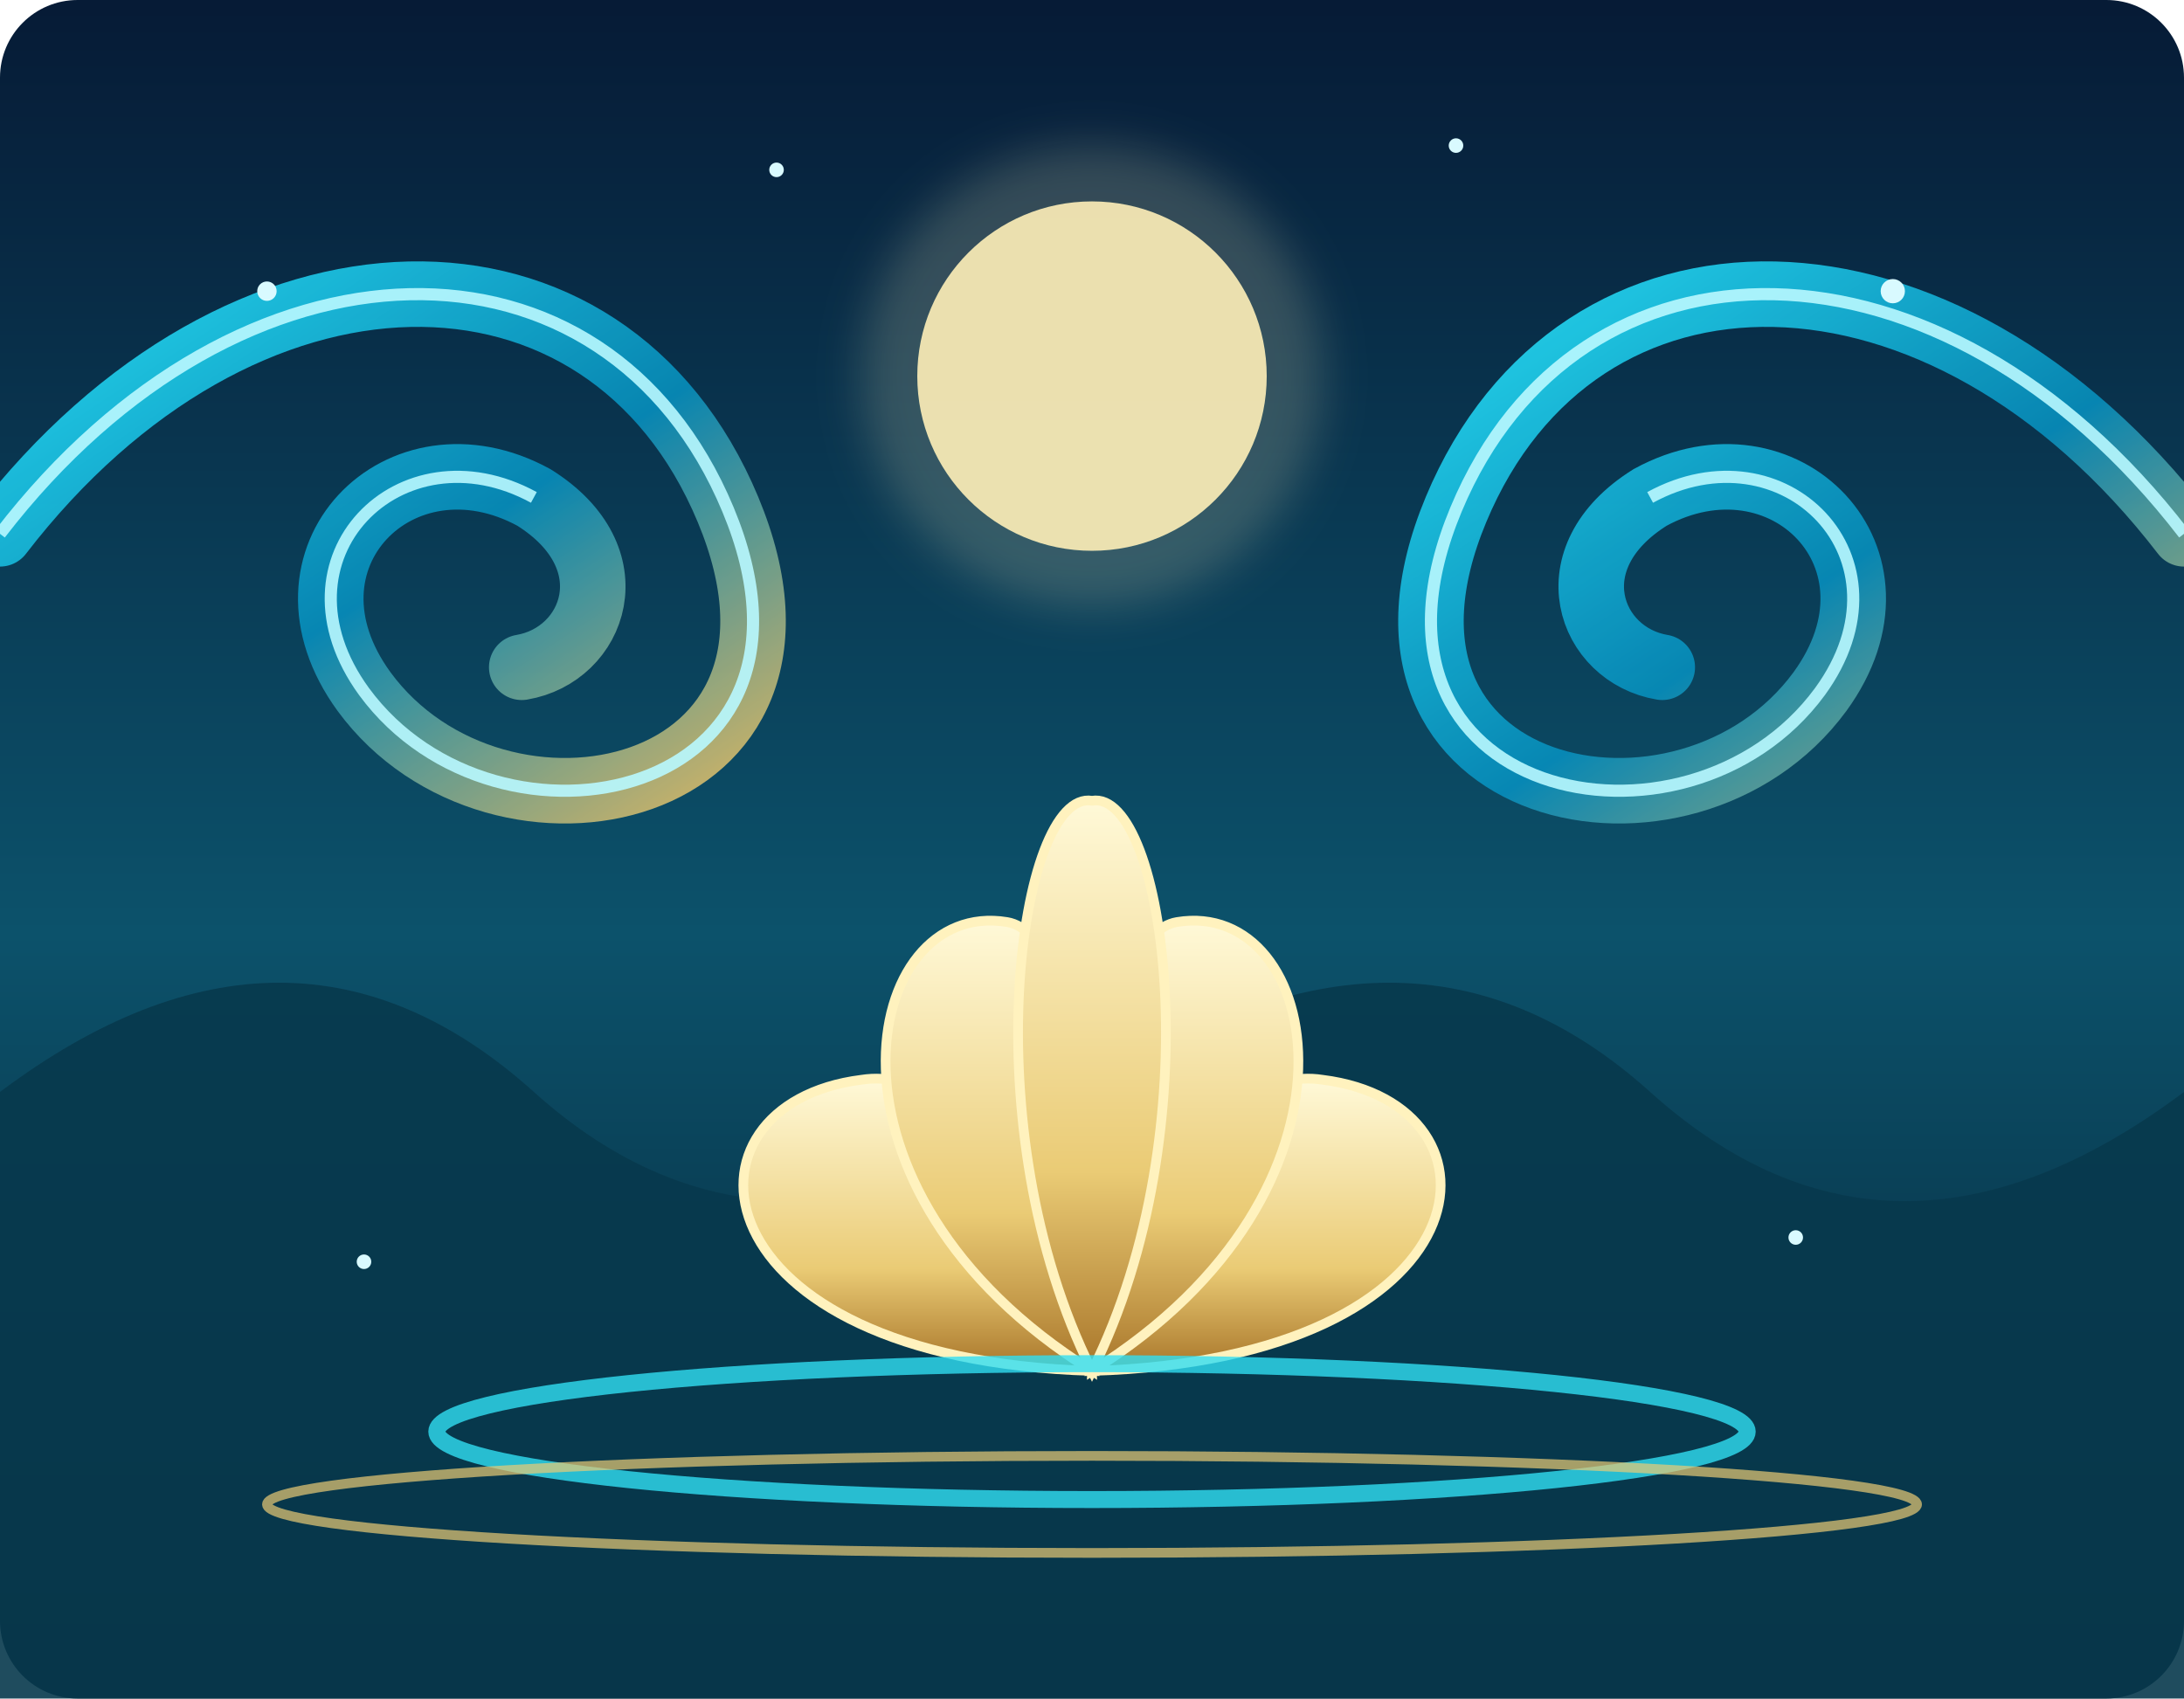
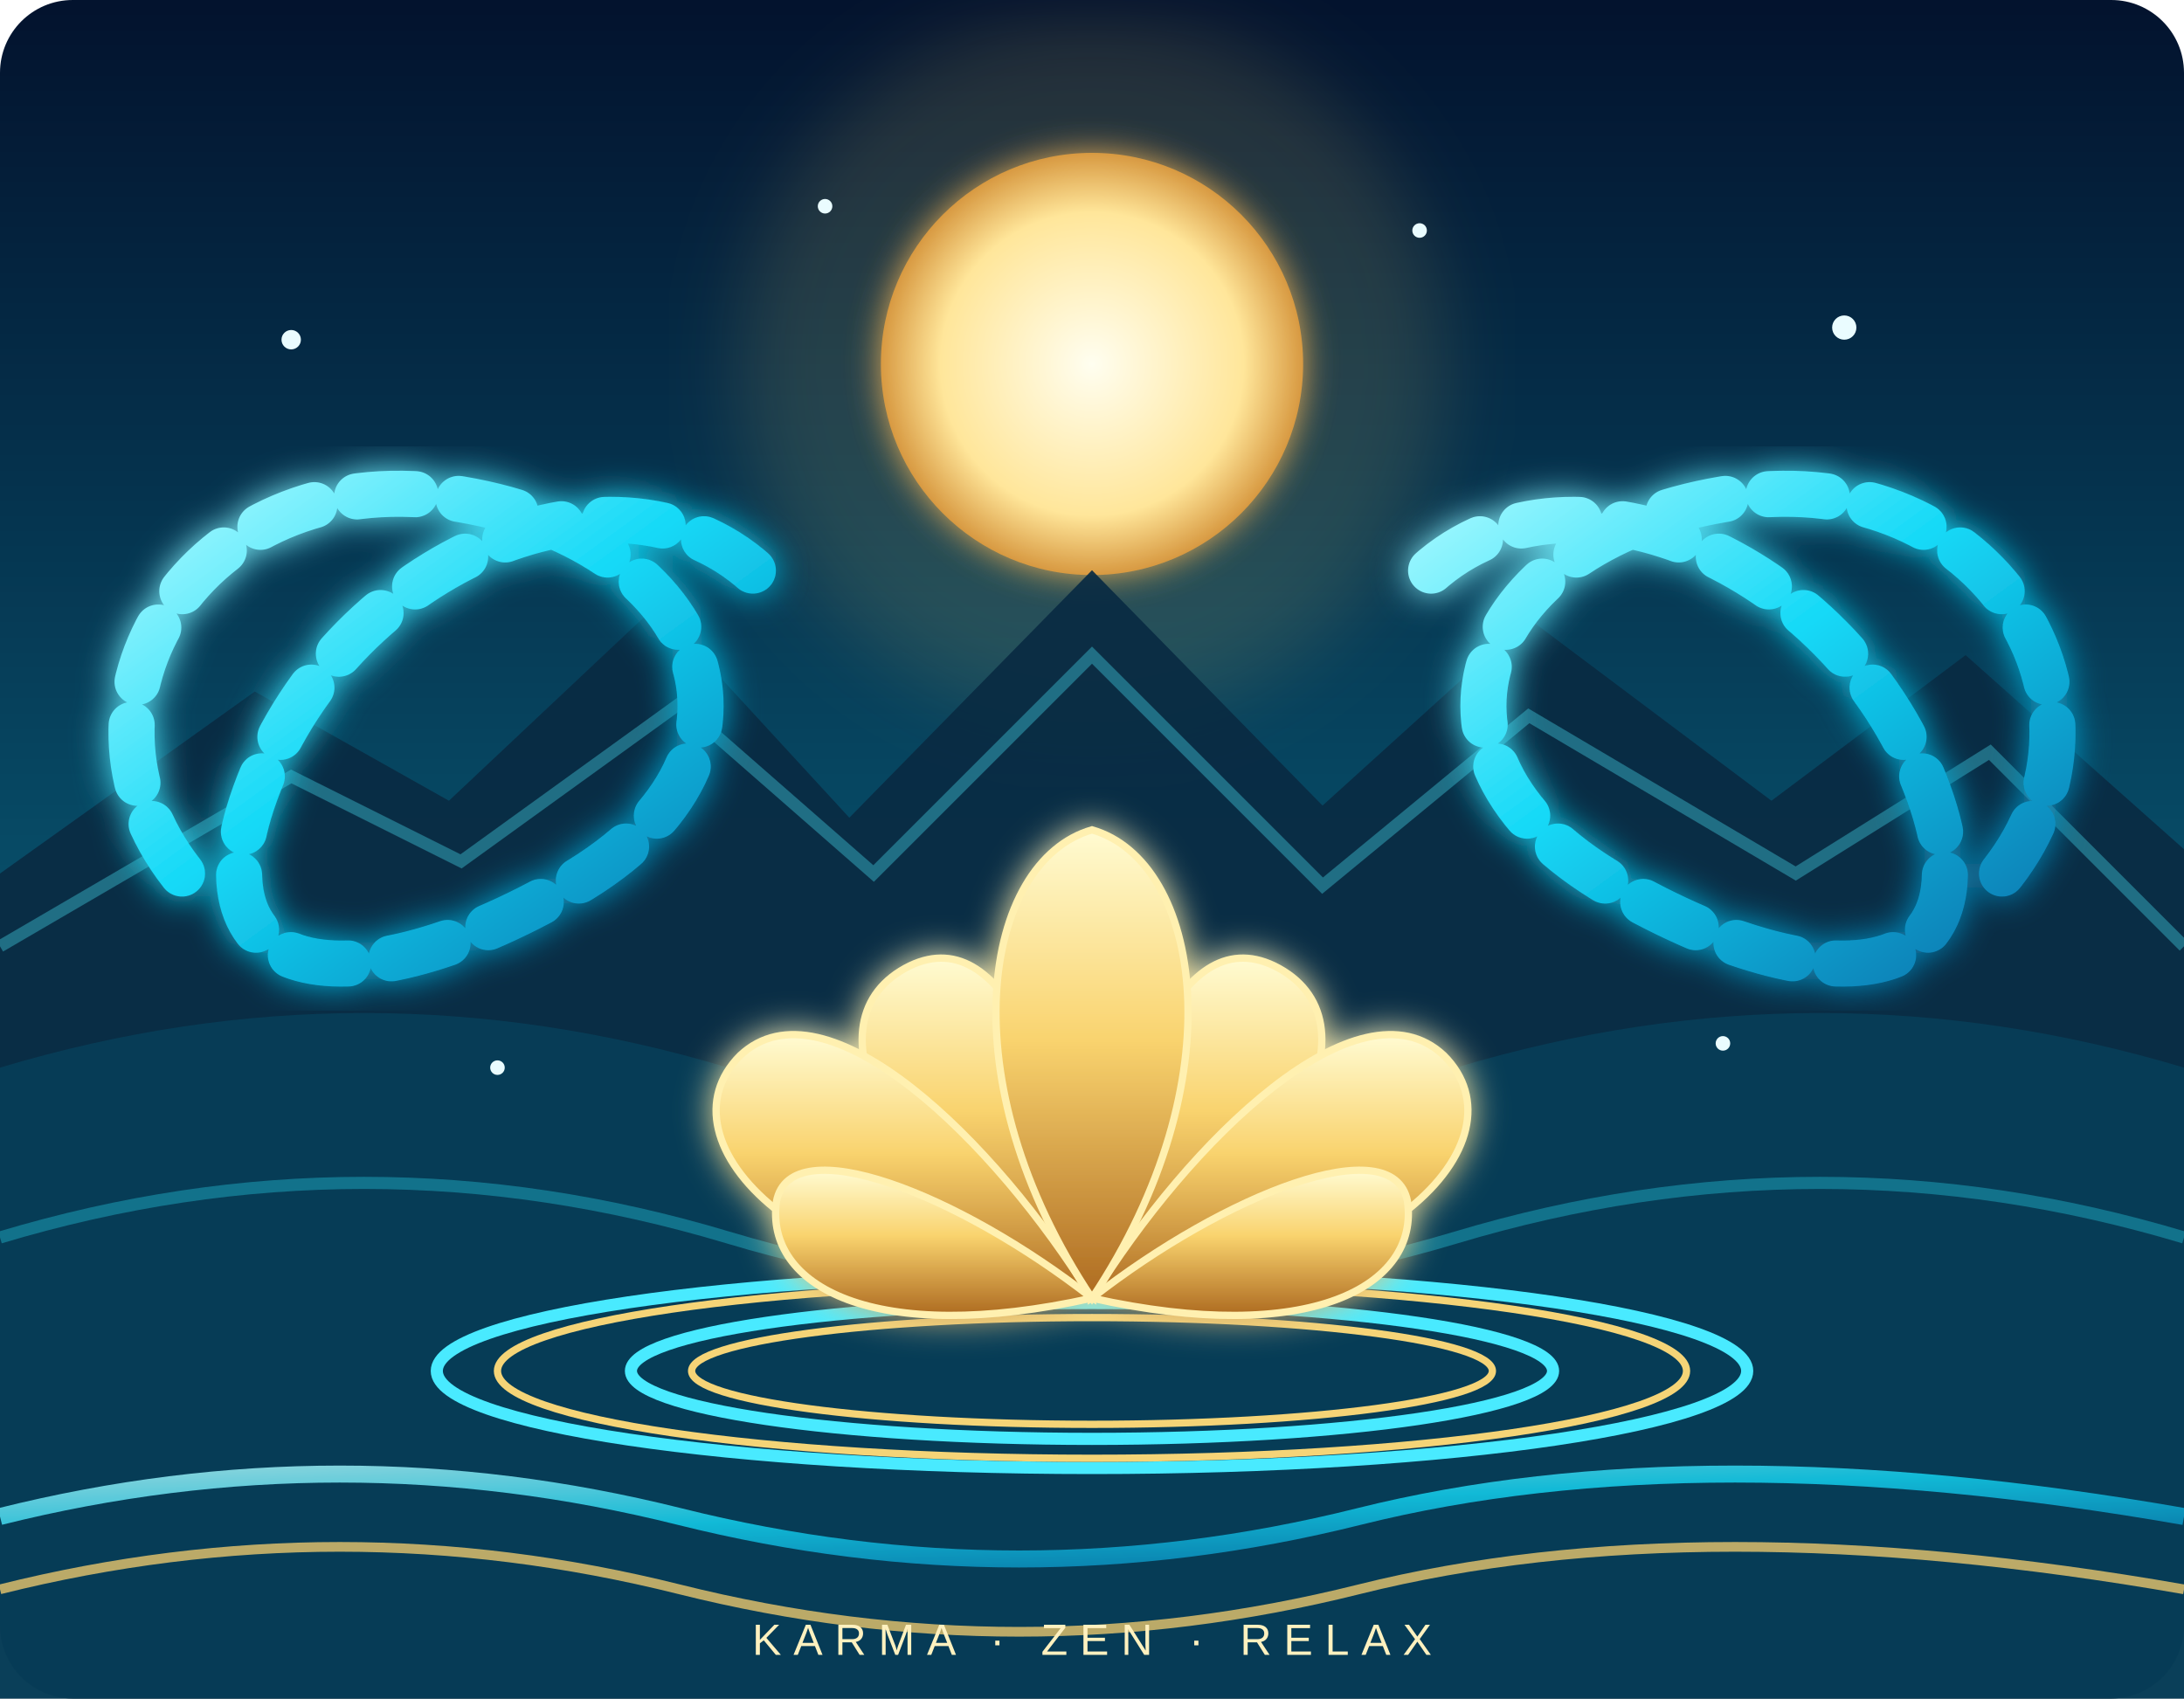
- <svg xmlns="http://www.w3.org/2000/svg" viewBox="0 0 900 700">
+ <svg xmlns="http://www.w3.org/2000/svg" viewBox="0 0 900 700" role="img" aria-labelledby="t d">
  <defs>
-     <linearGradient id="sky" x2="0" y2="1">
-       <stop stop-color="#061b36" />
-       <stop offset=".55" stop-color="#0c526b" />
-       <stop offset="1" stop-color="#061f31" />
+     <linearGradient id="bg" x2="0" y2="1">
+       <stop stop-color="#03132e" />
+       <stop offset=".55" stop-color="#07506b" />
+       <stop offset="1" stop-color="#041c2c" />
    </linearGradient>
-     <linearGradient id="wave" x2="1" y2="1">
-       <stop stop-color="#28e7ff" />
-       <stop offset=".55" stop-color="#078ebc" />
-       <stop offset="1" stop-color="#e7bf65" />
+     <linearGradient id="gold" x2="0" y2="1">
+       <stop stop-color="#fffbd2" />
+       <stop offset=".45" stop-color="#f9d36e" />
+       <stop offset="1" stop-color="#ad6a20" />
    </linearGradient>
-     <linearGradient id="petal" x2="0" y2="1">
-       <stop stop-color="#fff9d8" />
-       <stop offset=".65" stop-color="#eacb75" />
-       <stop offset="1" stop-color="#a87529" />
+     <linearGradient id="cyan" x2="1" y2="1">
+       <stop stop-color="#aafaff" />
+       <stop offset=".45" stop-color="#14d9f7" />
+       <stop offset="1" stop-color="#0872ac" />
    </linearGradient>
-     <filter id="blur">
-       <feGaussianBlur stdDeviation="9" />
+     <radialGradient id="moon">
+       <stop stop-color="#fffef0" />
+       <stop offset=".72" stop-color="#ffe69a" />
+       <stop offset="1" stop-color="#d89a42" />
+     </radialGradient>
+     <filter id="glow">
+       <feGaussianBlur stdDeviation="7" result="b" />
+       <feMerge>
+         <feMergeNode in="b" />
+         <feMergeNode in="SourceGraphic" />
+       </feMerge>
+     </filter>
+     <filter id="soft">
+       <feGaussianBlur stdDeviation="16" />
    </filter>
  </defs>
-   <rect width="900" height="700" rx="32" fill="url(#sky)" />
-   <circle cx="450" cy="155" r="95" fill="#fff2bd" opacity=".18" filter="url(#blur)" />
-   <circle cx="450" cy="155" r="72" fill="#fff0b8" opacity=".9" />
-   <path d="M0 450 Q120 360 220 450 T450 450 T680 450 T900 450 V700 H0Z" fill="#07394d" opacity=".9" />
-   <path d="M0 220 C100 90 250 90 300 210 C350 330 205 360 150 285 C110 230 165 175 220 205 C260 230 245 270 215 275" fill="none" stroke="url(#wave)" stroke-width="27" stroke-linecap="round" opacity=".9" />
-   <path d="M900 220 C800 90 650 90 600 210 C550 330 695 360 750 285 C790 230 735 175 680 205 C640 230 655 270 685 275" fill="none" stroke="url(#wave)" stroke-width="27" stroke-linecap="round" opacity=".9" />
-   <path d="M0 220 C100 90 250 90 300 210 C350 330 205 360 150 285 C110 230 165 175 220 205" fill="none" stroke="#b8f8ff" stroke-width="5" opacity=".9" />
-   <path d="M900 220 C800 90 650 90 600 210 C550 330 695 360 750 285 C790 230 735 175 680 205" fill="none" stroke="#b8f8ff" stroke-width="5" opacity=".9" />
-   <g transform="translate(450 470)" fill="url(#petal)" stroke="#fff2be" stroke-width="4">
-     <path d="M0 95 C-165 90 -175 -15 -95 -25 C-50 -32 -25 40 0 95Z" />
-     <path d="M0 95 C165 90 175 -15 95 -25 C50 -32 25 40 0 95Z" />
-     <path d="M0 95 C-120 20 -95 -100 -35 -90 C-5 -85 -2 10 0 95Z" />
-     <path d="M0 95 C120 20 95 -100 35 -90 C5 -85 2 10 0 95Z" />
-     <path d="M0 95 C-50 -5 -30 -145 0 -140 C30 -145 50 -5 0 95Z" />
+   <style>
+  @keyframes lotusTurn{from{transform:rotate(0deg)}to{transform:rotate(360deg)}}
+  @keyframes breathe{0%,100%{transform:scale(1);opacity:.82}50%{transform:scale(1.055);opacity:1}}
+  @keyframes ripple{0%{transform:scale(.78);opacity:.8}100%{transform:scale(1.32);opacity:0}}
+  @keyframes waveFlow{0%{stroke-dashoffset:0;transform:translateY(0)}50%{transform:translateY(-8px)}100%{stroke-dashoffset:-180;transform:translateY(0)}}
+  @keyframes shimmer{0%,100%{opacity:.55}50%{opacity:1}}
+  .lotus-spin{transform-origin:450px 485px;animation:lotusTurn 38s linear infinite}
+  .lotus-breathe{transform-origin:450px 485px;animation:breathe 7s ease-in-out infinite}
+  .ripple{transform-origin:450px 565px;animation:ripple 6s ease-out infinite}
+  .ripple.delay{animation-delay:3s}
+  .s-wave{fill:none;stroke:url(#cyan);stroke-width:19;stroke-linecap:round;stroke-dasharray:24 18;filter:url(#glow);animation:waveFlow 14s ease-in-out infinite}
+  .s-wave.second{animation-delay:-7s;animation-duration:17s}
+  .spark{animation:shimmer 3.5s ease-in-out infinite}
+  @media(prefers-reduced-motion:reduce){.lotus-spin,.lotus-breathe,.ripple,.s-wave,.spark{animation:none!important}}
+ </style>
+   <rect width="900" height="700" rx="30" fill="url(#bg)" />
+   <circle cx="450" cy="150" r="145" fill="#ffd96c" opacity=".13" filter="url(#soft)" />
+   <circle cx="450" cy="150" r="87" fill="url(#moon)" filter="url(#glow)" />
+   <path d="M0 360L105 285 185 330 270 250 350 337 450 235 545 332 630 255 730 330 810 270 900 350V700H0Z" fill="#092a42" opacity=".92" />
+   <path d="M0 390L120 320 190 355 280 290 360 360 450 270 545 365 630 295 740 360 820 310 900 390" fill="none" stroke="#2c91a6" stroke-width="5" opacity=".65" />
+   <path d="M0 440Q150 395 300 440T600 440T900 440V700H0Z" fill="#06405a" opacity=".82" />
+   <path d="M0 510Q150 465 300 510T600 510T900 510" fill="none" stroke="#28d8ed" stroke-width="5" opacity=".35" />
+   <path class="s-wave" d="M75 360C20 290 80 190 185 205S330 310 235 365 70 405 110 315 265 180 320 245" />
+   <path class="s-wave second" d="M825 360C880 290 820 190 715 205S570 310 665 365 830 405 790 315 635 180 580 245" />
+   <g fill="#eafcff" class="spark">
+     <circle cx="120" cy="140" r="4" />
+     <circle cx="760" cy="135" r="5" />
+     <circle cx="340" cy="85" r="3" />
+     <circle cx="585" cy="95" r="3" />
+     <circle cx="205" cy="440" r="3" />
+     <circle cx="710" cy="430" r="3" />
  </g>
-   <ellipse cx="450" cy="590" rx="270" ry="28" fill="none" stroke="#31dff2" stroke-width="7" opacity=".8" />
-   <ellipse cx="450" cy="620" rx="340" ry="20" fill="none" stroke="#eacb75" stroke-width="4" opacity=".7" />
-   <g fill="#d9faff">
-     <circle cx="110" cy="120" r="4" />
-     <circle cx="780" cy="120" r="5" />
-     <circle cx="320" cy="70" r="3" />
-     <circle cx="600" cy="60" r="3" />
-     <circle cx="150" cy="520" r="3" />
-     <circle cx="740" cy="510" r="3" />
+   <g class="ripple" fill="none" stroke="#49eaff" stroke-width="5">
+     <ellipse cx="450" cy="565" rx="190" ry="28" />
+     <ellipse cx="450" cy="565" rx="270" ry="40" />
  </g>
+   <g class="ripple delay" fill="none" stroke="#f5d477" stroke-width="3">
+     <ellipse cx="450" cy="565" rx="165" ry="22" />
+     <ellipse cx="450" cy="565" rx="245" ry="36" />
+   </g>
+   <g class="lotus-breathe">
+     <g class="lotus-spin" filter="url(#glow)" stroke="#fff0b0" stroke-width="3">
+       <path fill="url(#gold)" d="M450 535C365 490 330 420 375 398 415 379 440 449 450 535Z" />
+       <path fill="url(#gold)" d="M450 535C535 490 570 420 525 398 485 379 460 449 450 535Z" />
+       <path fill="url(#gold)" d="M450 535C330 535 270 470 305 435 340 402 410 470 450 535Z" />
+       <path fill="url(#gold)" d="M450 535C570 535 630 470 595 435 560 402 490 470 450 535Z" />
+       <path fill="url(#gold)" d="M450 535C390 445 405 355 450 342 495 355 510 445 450 535Z" />
+       <path fill="url(#gold)" d="M450 535C360 555 315 530 320 495 326 465 395 492 450 535Z" />
+       <path fill="url(#gold)" d="M450 535C540 555 585 530 580 495 574 465 505 492 450 535Z" />
+     </g>
+   </g>
+   <path d="M0 625Q140 590 280 625T560 625T900 625" fill="none" stroke="url(#cyan)" stroke-width="7" opacity=".8" />
+   <path d="M0 655Q140 620 280 655T560 655T900 655" fill="none" stroke="#e8c66d" stroke-width="4" opacity=".8" />
+   <text x="450" y="682" fill="#fff1bf" font-family="Arial,sans-serif" font-size="18" text-anchor="middle" letter-spacing="5">KARMA · ZEN · RELAX</text>
</svg>
